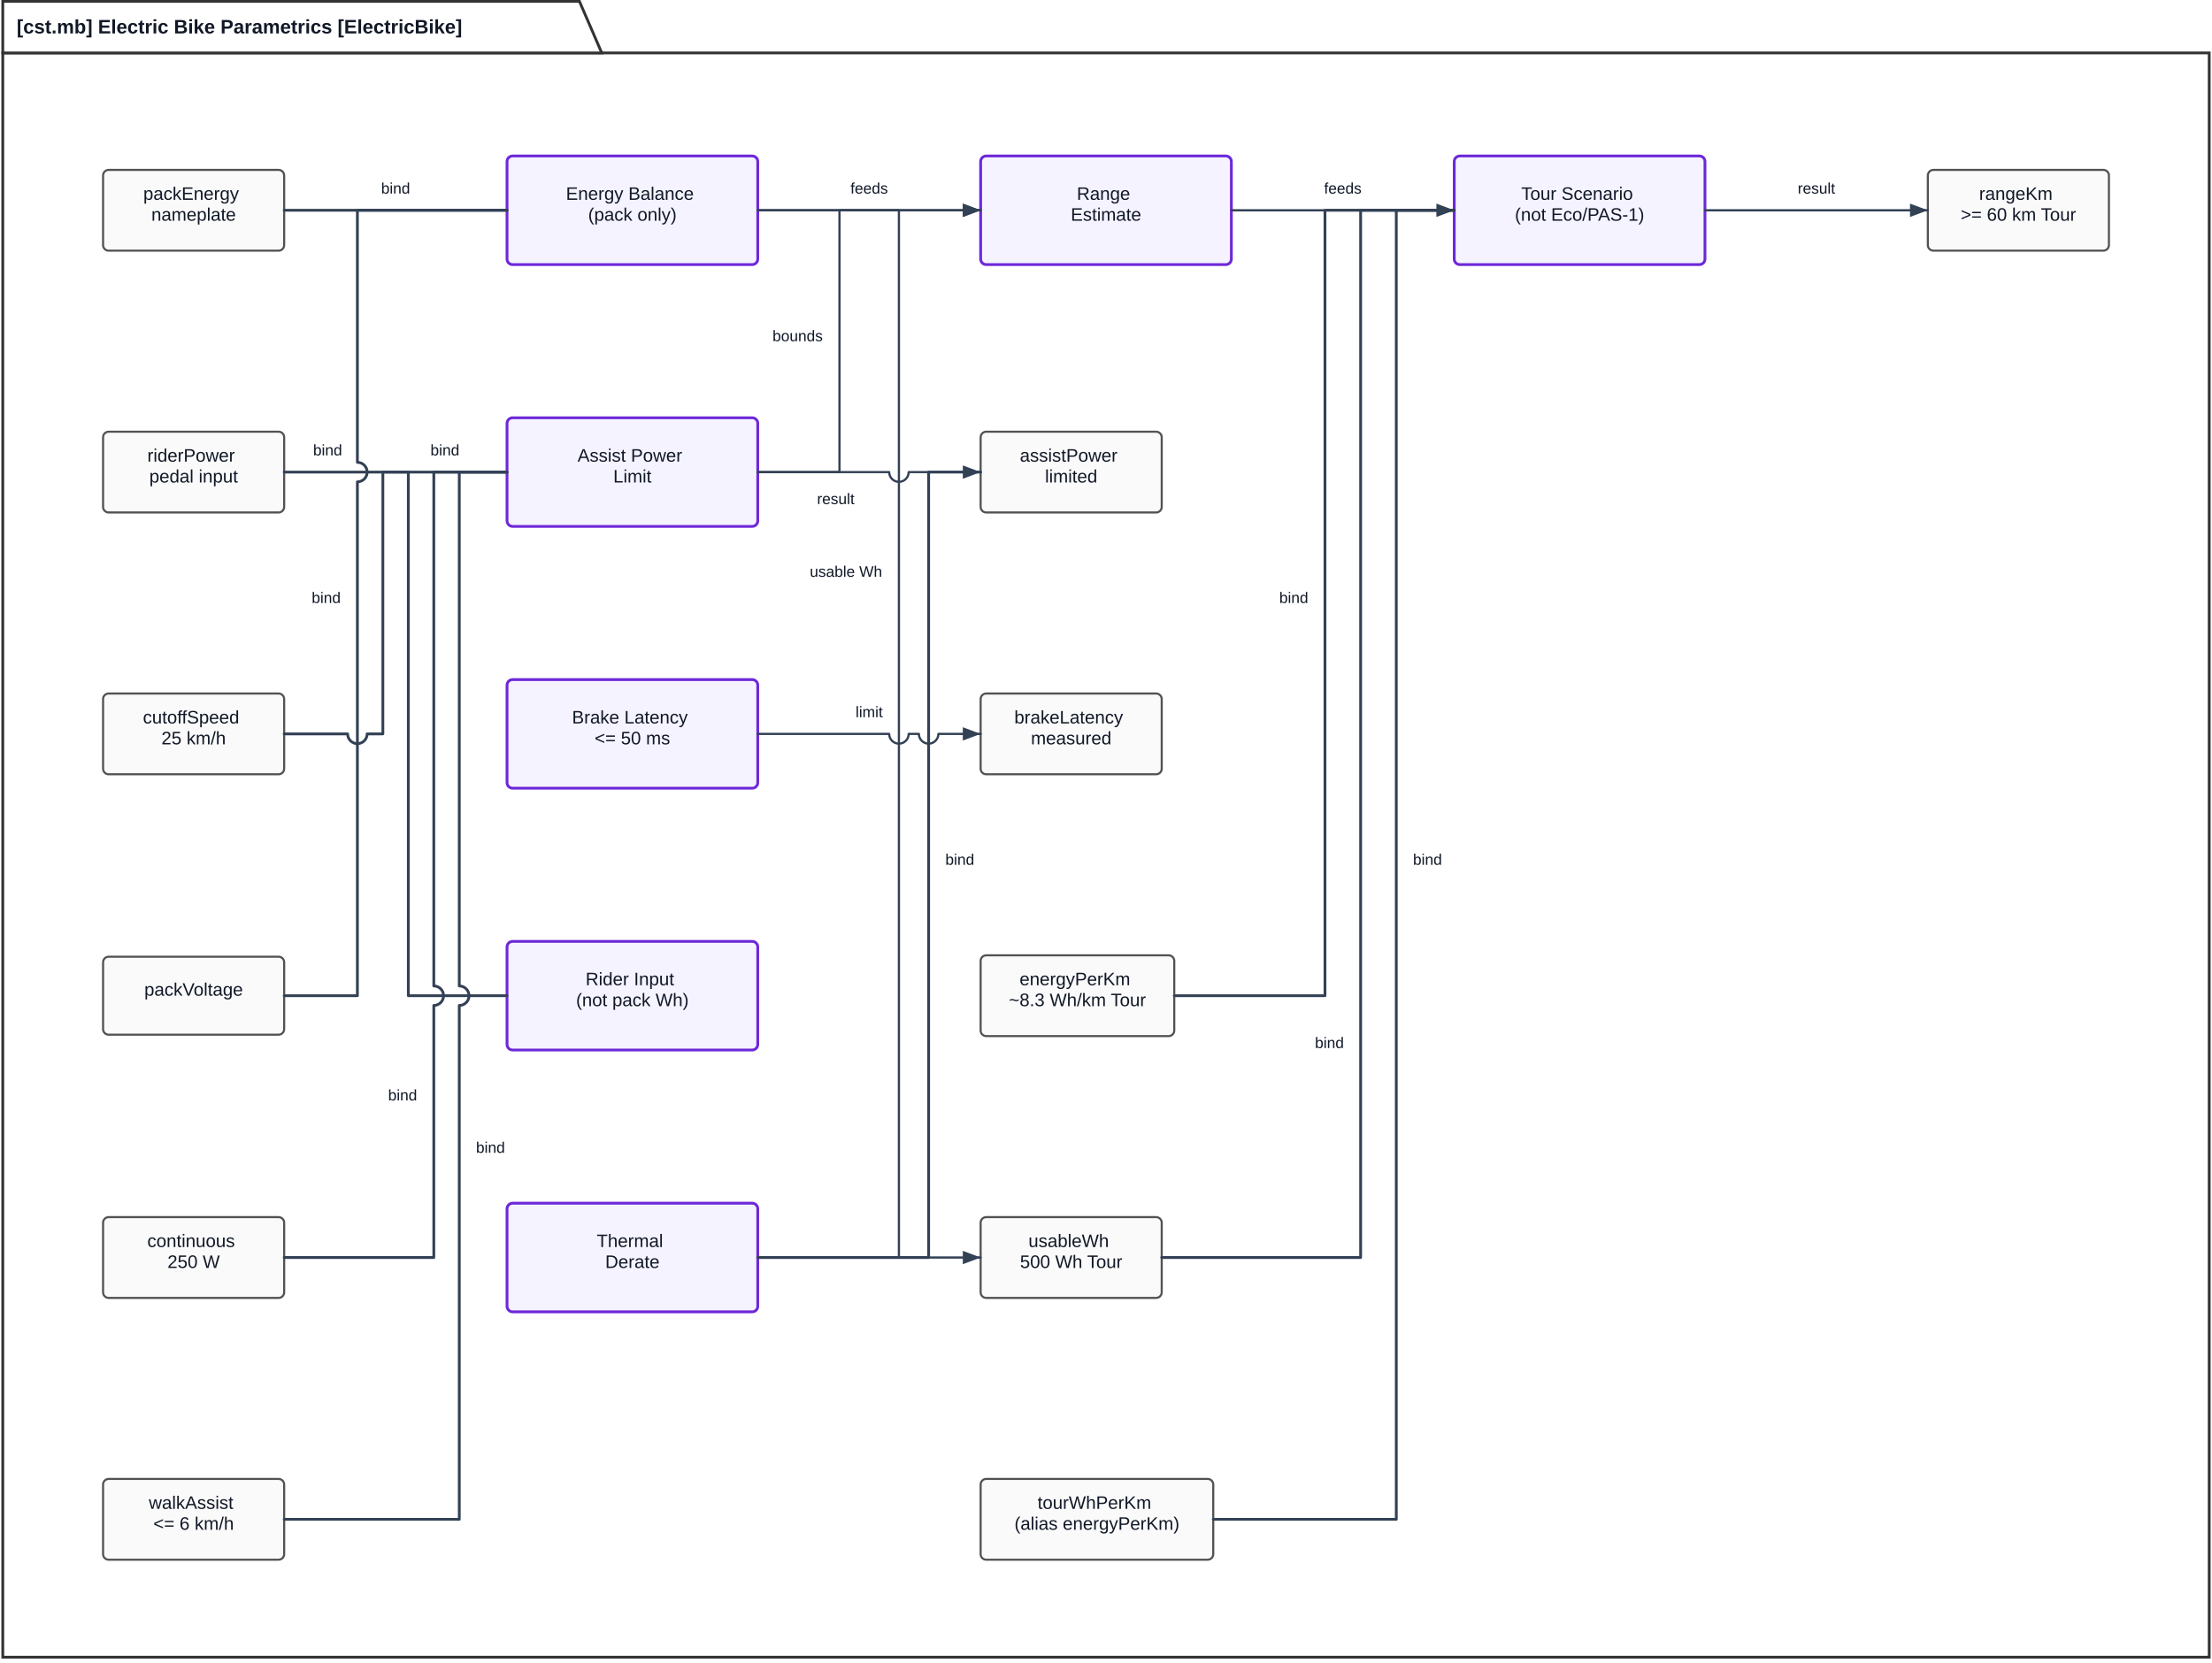
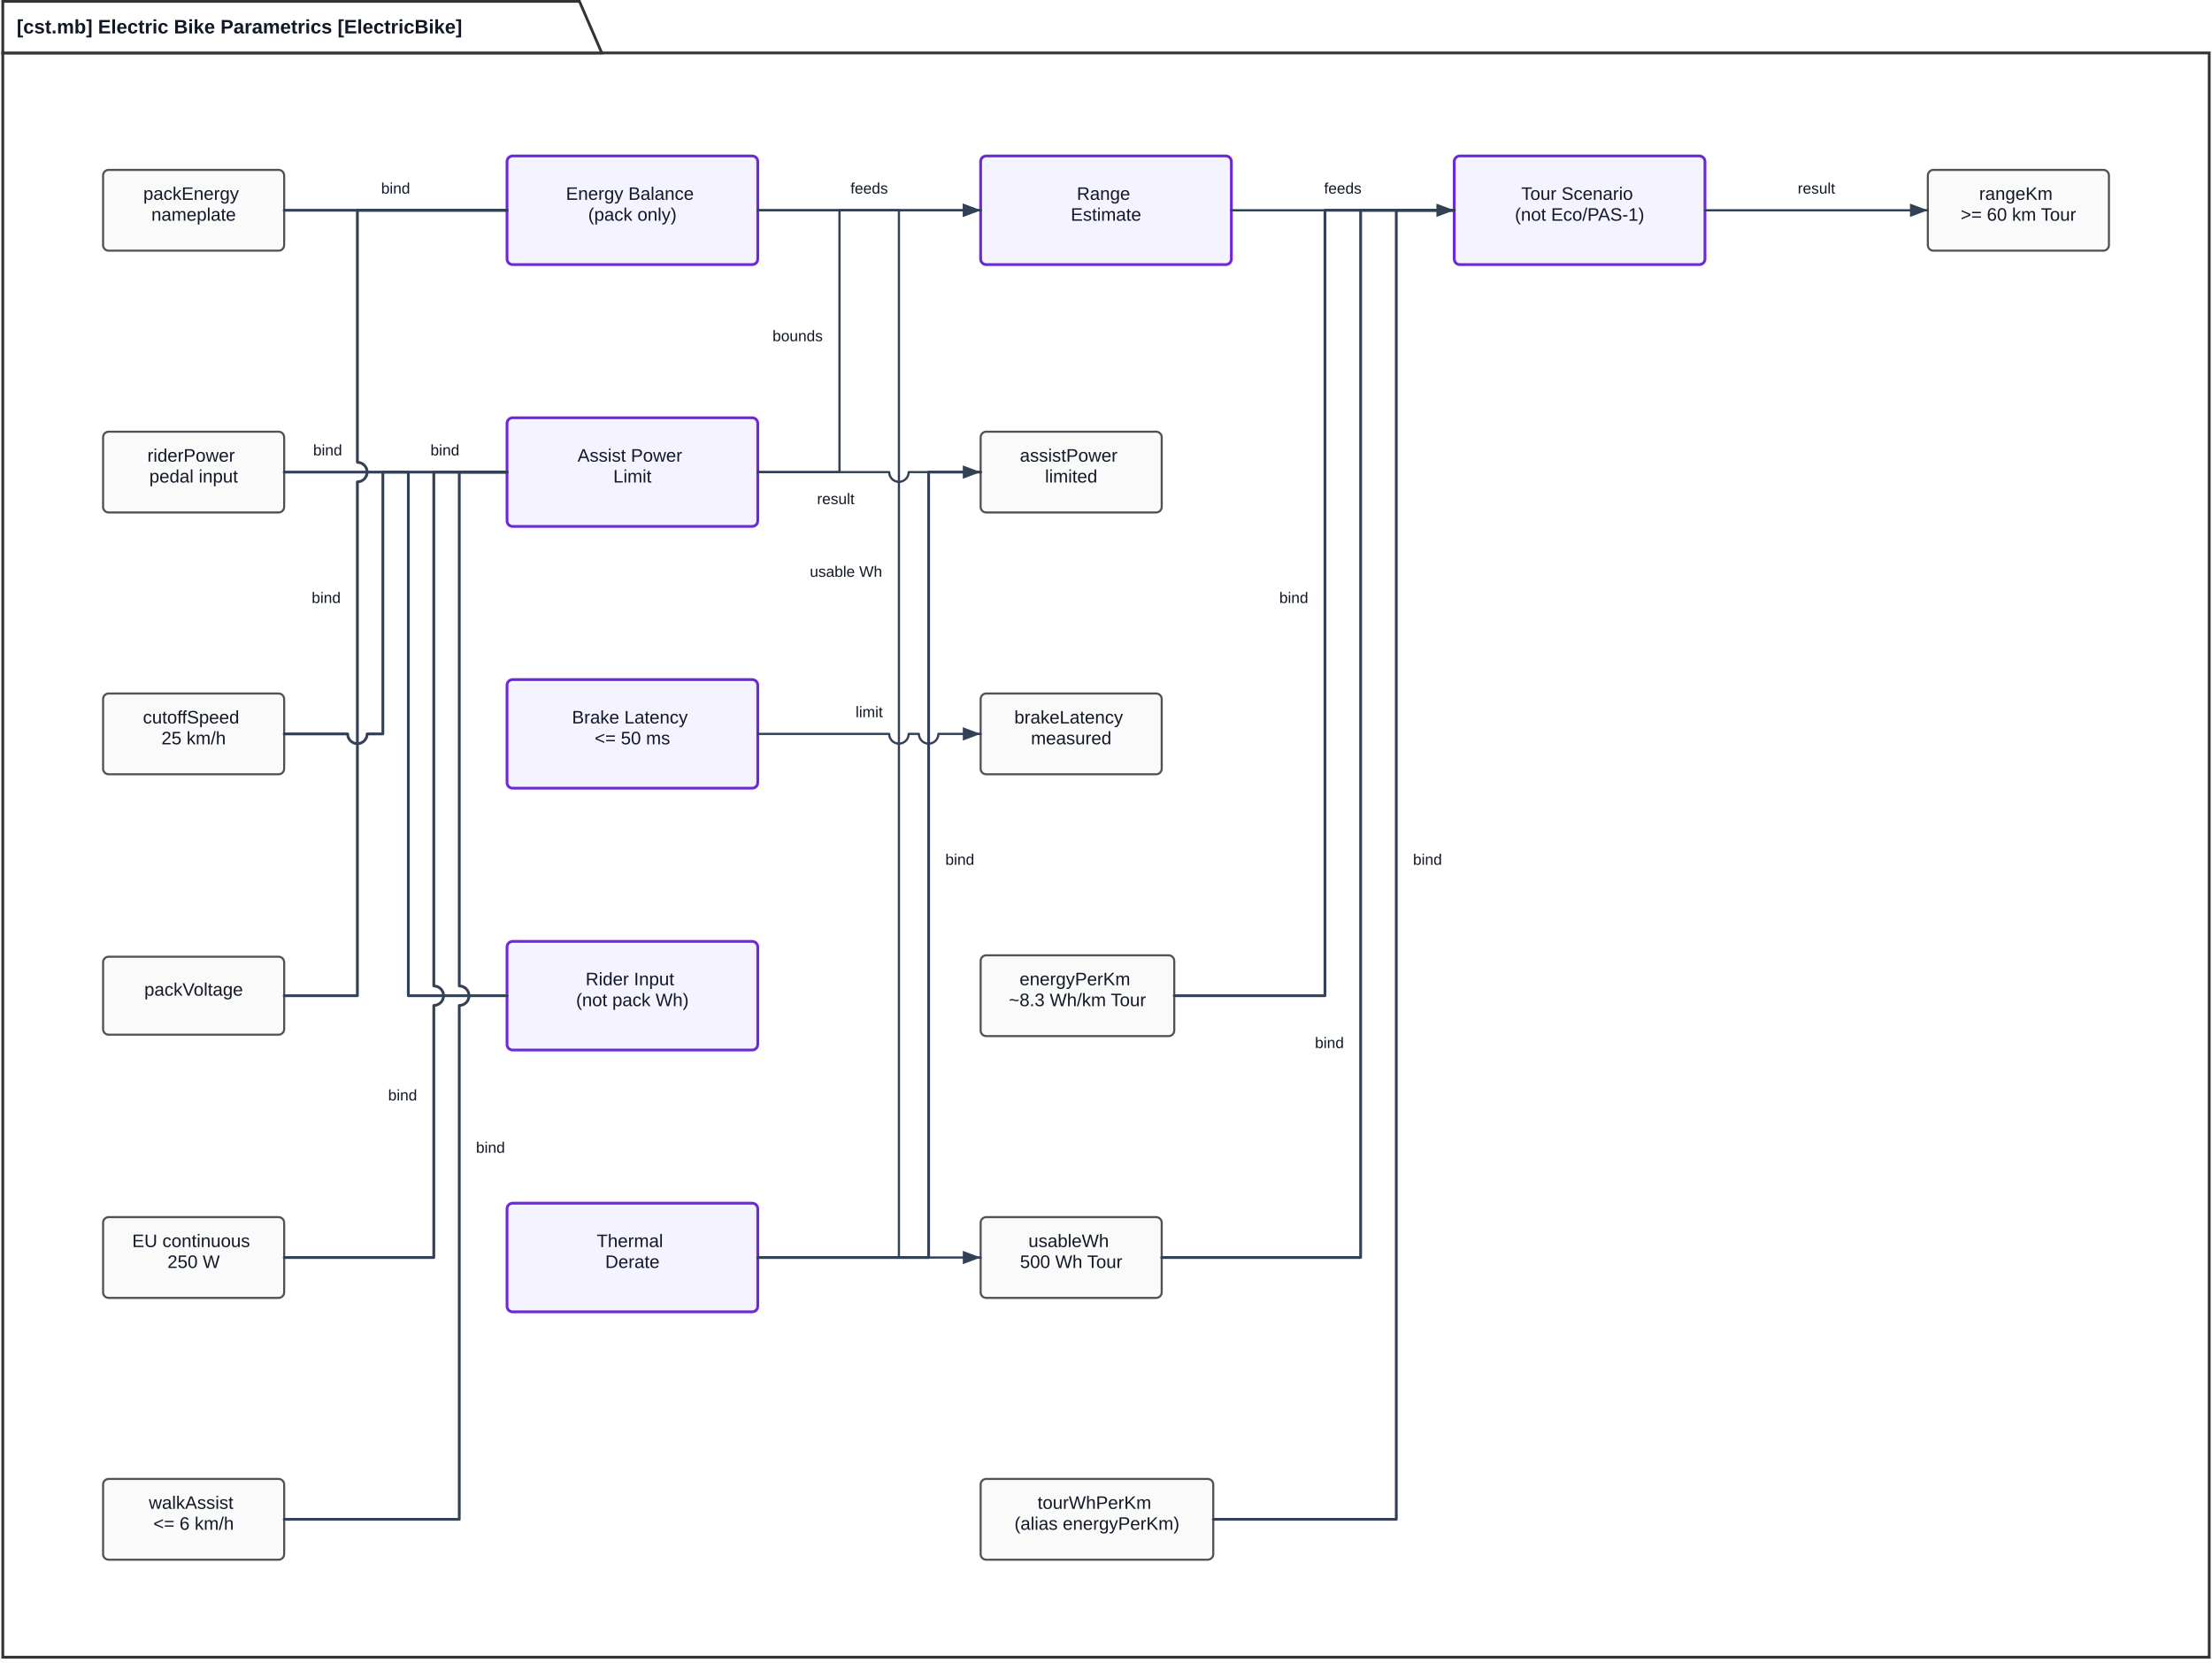
<svg xmlns="http://www.w3.org/2000/svg" width="1588" height="1194" viewBox="0 0 1588 1194">
  <defs>
    <style>text{font-family:Arial,Helvetica,sans-serif;fill:#111827}.label{font-size:13px}.small{font-size:11px}.header{font-size:14px;font-weight:600}</style>
    <marker id="arrow" markerWidth="8" markerHeight="6" refX="8" refY="3" orient="auto">
      <polygon points="0 0,8 3,0 6" fill="#1D4ED8" />
    </marker>
    <marker id="arrow-dark" markerWidth="8" markerHeight="6" refX="8" refY="3" orient="auto">
      <polygon points="0 0,8 3,0 6" fill="#334155" />
    </marker>
    <marker id="composition" markerWidth="12" markerHeight="12" refX="0" refY="6" orient="auto" markerUnits="strokeWidth">
      <polygon points="0 6,6 0,12 6,6 12" fill="#111827" stroke="#111827" />
    </marker>
  </defs>
  <rect x="0" y="0" width="1588" height="1194" fill="#FFFFFF" />
  <rect x="2" y="38" width="1584" height="1152" fill="none" stroke="#333333" stroke-width="2" />
  <path d="M 2 1 H 416 L 432 38 H 2 Z" fill="#FFFFFF" stroke="#333333" stroke-width="2" />
  <text class="header" x="12" y="24">[cst.mb] Electric Bike Parametrics [ElectricBike]</text>
  <rect x="2" y="38" width="1584" height="1154" fill="none" stroke="#333333" stroke-width="0" />
  <g transform="translate(2,40)">
    <rect id="packEnergy" x="72" y="82" width="130" height="58" rx="4" fill="#FAFAFA" stroke="#525252" stroke-width="1.5" />
    <text class="label" text-anchor="middle">
      <tspan x="137" y="103.5">packEnergy</tspan>
      <tspan x="137" dy="15">nameplate</tspan>
    </text>
    <rect id="usableWh" x="702" y="834" width="130" height="58" rx="4" fill="#FAFAFA" stroke="#525252" stroke-width="1.5" />
    <text class="label" text-anchor="middle">
      <tspan x="767" y="855.5">usableWh</tspan>
      <tspan x="767" dy="15">500 Wh Tour</tspan>
    </text>
    <rect id="energyPerKm" x="702" y="646" width="139" height="58" rx="4" fill="#FAFAFA" stroke="#525252" stroke-width="1.5" />
    <text class="label" text-anchor="middle">
      <tspan x="771.5" y="667.5">energyPerKm</tspan>
      <tspan x="771.5" dy="15">~8.3 Wh/km Tour</tspan>
    </text>
    <rect id="riderPower" x="72" y="270" width="130" height="58" rx="4" fill="#FAFAFA" stroke="#525252" stroke-width="1.5" />
    <text class="label" text-anchor="middle">
      <tspan x="137" y="291.5">riderPower</tspan>
      <tspan x="137" dy="15">pedal input</tspan>
    </text>
    <rect id="cutoffSpeed" x="72" y="458" width="130" height="58" rx="4" fill="#FAFAFA" stroke="#525252" stroke-width="1.5" />
    <text class="label" text-anchor="middle">
      <tspan x="137" y="479.5">cutoffSpeed</tspan>
      <tspan x="137" dy="15">25 km/h</tspan>
    </text>
    <rect id="energyBalance" x="362" y="72" width="180" height="78" rx="4" fill="#F5F3FF" stroke="#6D28D9" stroke-width="2" />
    <text class="label" text-anchor="middle">
      <tspan x="452" y="103.5">Energy Balance</tspan>
      <tspan x="452" dy="15">(pack only)</tspan>
    </text>
    <rect id="riderInputBalance" x="362" y="636" width="180" height="78" rx="4" fill="#F5F3FF" stroke="#6D28D9" stroke-width="2" />
    <text class="label" text-anchor="middle">
      <tspan x="452" y="667.5">Rider Input</tspan>
      <tspan x="452" dy="15">(not pack Wh)</tspan>
    </text>
    <rect id="thermalDerate" x="362" y="824" width="180" height="78" rx="4" fill="#F5F3FF" stroke="#6D28D9" stroke-width="2" />
    <text class="label" text-anchor="middle">
      <tspan x="452" y="855.5">Thermal</tspan>
      <tspan x="452" dy="15">Derate</tspan>
    </text>
    <rect id="packVoltage" x="72" y="647" width="130" height="56" rx="4" fill="#FAFAFA" stroke="#525252" stroke-width="1.5" />
    <text class="label" text-anchor="middle" x="137" y="675">packVoltage</text>
    <rect id="continuousPowerW" x="72" y="834" width="130" height="58" rx="4" fill="#FAFAFA" stroke="#525252" stroke-width="1.5" />
    <text class="label" text-anchor="middle">
-       <tspan x="137" y="855.5">continuous</tspan>
+       <tspan x="137" y="855.5">EU continuous</tspan>
      <tspan x="137" dy="15">250 W</tspan>
    </text>
    <rect id="walkAssistSpeed" x="72" y="1022" width="130" height="58" rx="4" fill="#FAFAFA" stroke="#525252" stroke-width="1.5" />
    <text class="label" text-anchor="middle">
      <tspan x="137" y="1043.5">walkAssist</tspan>
      <tspan x="137" dy="15">&lt;= 6 km/h</tspan>
    </text>
    <rect id="assistPowerLimit" x="362" y="260" width="180" height="78" rx="4" fill="#F5F3FF" stroke="#6D28D9" stroke-width="2" />
    <text class="label" text-anchor="middle">
      <tspan x="452" y="291.5">Assist Power</tspan>
      <tspan x="452" dy="15">Limit</tspan>
    </text>
    <rect id="brakeLatencyLimit" x="362" y="448" width="180" height="78" rx="4" fill="#F5F3FF" stroke="#6D28D9" stroke-width="2" />
    <text class="label" text-anchor="middle">
      <tspan x="452" y="479.5">Brake Latency</tspan>
      <tspan x="452" dy="15">&lt;= 50 ms</tspan>
    </text>
    <rect id="rangeEstimate" x="702" y="72" width="180" height="78" rx="4" fill="#F5F3FF" stroke="#6D28D9" stroke-width="2" />
    <text class="label" text-anchor="middle">
      <tspan x="792" y="103.5">Range</tspan>
      <tspan x="792" dy="15">Estimate</tspan>
    </text>
    <rect id="assistPower" x="702" y="270" width="130" height="58" rx="4" fill="#FAFAFA" stroke="#525252" stroke-width="1.5" />
    <text class="label" text-anchor="middle">
      <tspan x="767" y="291.5">assistPower</tspan>
      <tspan x="767" dy="15">limited</tspan>
    </text>
    <rect id="brakeLatency" x="702" y="458" width="130" height="58" rx="4" fill="#FAFAFA" stroke="#525252" stroke-width="1.5" />
    <text class="label" text-anchor="middle">
      <tspan x="767" y="479.5">brakeLatency</tspan>
      <tspan x="767" dy="15">measured</tspan>
    </text>
    <rect id="tourWhPerKm" x="702" y="1022" width="167" height="58" rx="4" fill="#FAFAFA" stroke="#525252" stroke-width="1.5" />
    <text class="label" text-anchor="middle">
      <tspan x="785.5" y="1043.5">tourWhPerKm</tspan>
      <tspan x="785.5" dy="15">(alias energyPerKm)</tspan>
    </text>
    <rect id="tourRangeBind" x="1042" y="72" width="180" height="78" rx="4" fill="#F5F3FF" stroke="#6D28D9" stroke-width="2" />
    <text class="label" text-anchor="middle">
      <tspan x="1132" y="103.5">Tour Scenario</tspan>
      <tspan x="1132" dy="15">(not Eco/PAS-1)</tspan>
    </text>
    <rect id="rangeKm" x="1382" y="82" width="130" height="58" rx="4" fill="#FAFAFA" stroke="#525252" stroke-width="1.5" />
    <text class="label" text-anchor="middle">
      <tspan x="1447" y="103.5">rangeKm</tspan>
      <tspan x="1447" dy="15">&gt;= 60 km Tour</tspan>
    </text>
    <path d="M 202,111 L 362,111" fill="none" stroke="#334155" stroke-width="2" stroke-linejoin="round" stroke-linecap="round" />
    <path d="M 202,299 L 291.143,299 L 291.143,675 L 362,675" fill="none" stroke="#334155" stroke-width="2" stroke-linejoin="round" stroke-linecap="round" />
    <path d="M 202,675 L 254.571,675 L 254.571,306 A 7 7 0 0 0 254.571,292 L 254.571,111 L 362,111" fill="none" stroke="#334155" stroke-width="2" stroke-linejoin="round" stroke-linecap="round" />
    <path d="M 202,863 L 309.429,863 L 309.429,682 A 7 7 0 0 0 309.429,668 L 309.429,299 L 362,299" fill="none" stroke="#334155" stroke-width="2" stroke-linejoin="round" stroke-linecap="round" />
    <path d="M 202,1051 L 327.714,1051 L 327.714,682 A 7 7 0 0 0 327.714,668 L 327.714,299 L 362,299" fill="none" stroke="#334155" stroke-width="2" stroke-linejoin="round" stroke-linecap="round" />
    <path d="M 702,299 L 664.667,299 L 664.667,863 L 542,863" fill="none" stroke="#334155" stroke-width="2" stroke-linejoin="round" stroke-linecap="round" />
    <path d="M 202,487 L 247.571,487 A 7 7 0 0 0 261.571,487 L 272.857,487 L 272.857,299 L 362,299" fill="none" stroke="#334155" stroke-width="2" stroke-linejoin="round" stroke-linecap="round" />
    <path d="M 542,111 L 643.333,111 L 643.333,863 L 702,863" fill="none" stroke="#334155" stroke-width="1.6" stroke-linejoin="round" stroke-linecap="round" marker-end="url(#arrow-dark)" />
    <path d="M 542,111 L 702,111" fill="none" stroke="#334155" stroke-width="1.6" stroke-linejoin="round" stroke-linecap="round" marker-end="url(#arrow-dark)" />
    <path d="M 832,863 L 974.8,863 L 974.8,111 L 1042,111" fill="none" stroke="#334155" stroke-width="2" stroke-linejoin="round" stroke-linecap="round" />
    <path d="M 841,675 L 949.2,675 L 949.2,111 L 1042,111" fill="none" stroke="#334155" stroke-width="2" stroke-linejoin="round" stroke-linecap="round" />
    <path d="M 542,299 L 600.667,299 L 600.667,111 L 702,111" fill="none" stroke="#334155" stroke-width="1.6" stroke-linejoin="round" stroke-linecap="round" marker-end="url(#arrow-dark)" />
    <path d="M 882,111 L 1042,111" fill="none" stroke="#334155" stroke-width="1.6" stroke-linejoin="round" stroke-linecap="round" marker-end="url(#arrow-dark)" />
    <path d="M 869,1051 L 1000.4,1051 L 1000.4,111 L 1042,111" fill="none" stroke="#334155" stroke-width="2" stroke-linejoin="round" stroke-linecap="round" />
    <path d="M 1222,111 L 1382,111" fill="none" stroke="#334155" stroke-width="1.6" stroke-linejoin="round" stroke-linecap="round" marker-end="url(#arrow-dark)" />
    <path d="M 542,299 L 636.333,299 A 7 7 0 0 0 650.333,299 L 702,299" fill="none" stroke="#334155" stroke-width="1.6" stroke-linejoin="round" stroke-linecap="round" marker-end="url(#arrow-dark)" />
    <path d="M 542,487 L 636.333,487 A 7 7 0 0 0 650.333,487 L 657.667,487 A 7 7 0 0 0 671.667,487 L 702,487" fill="none" stroke="#334155" stroke-width="1.6" stroke-linejoin="round" stroke-linecap="round" marker-end="url(#arrow-dark)" />
    <text class="small" text-anchor="middle" x="282" y="99">bind</text>
    <text class="small" text-anchor="middle" x="233.2" y="287">bind</text>
    <text class="small" text-anchor="end" x="242.571" y="393">bind</text>
    <text class="small" text-anchor="end" x="297.429" y="750.2">bind</text>
    <text class="small" x="339.714" y="787.8">bind</text>
    <text class="small" x="676.667" y="581">bind</text>
    <text class="small" text-anchor="middle" x="317.428" y="287">bind</text>
    <text class="small" text-anchor="end" x="631.333" y="374.2">usable Wh</text>
    <text class="small" text-anchor="middle" x="622" y="99">feeds</text>
    <text class="small" text-anchor="end" x="962.8" y="712.6">bind</text>
    <text class="small" text-anchor="end" x="937.2" y="393">bind</text>
    <text class="small" text-anchor="end" x="588.667" y="205">bounds</text>
    <text class="small" text-anchor="middle" x="962" y="99">feeds</text>
    <text class="small" x="1012.4" y="581">bind</text>
    <text class="small" text-anchor="middle" x="1302" y="99">result</text>
    <text class="small" text-anchor="middle" x="598" y="322">result</text>
    <text class="small" text-anchor="middle" x="622" y="475">limit</text>
  </g>
</svg>
